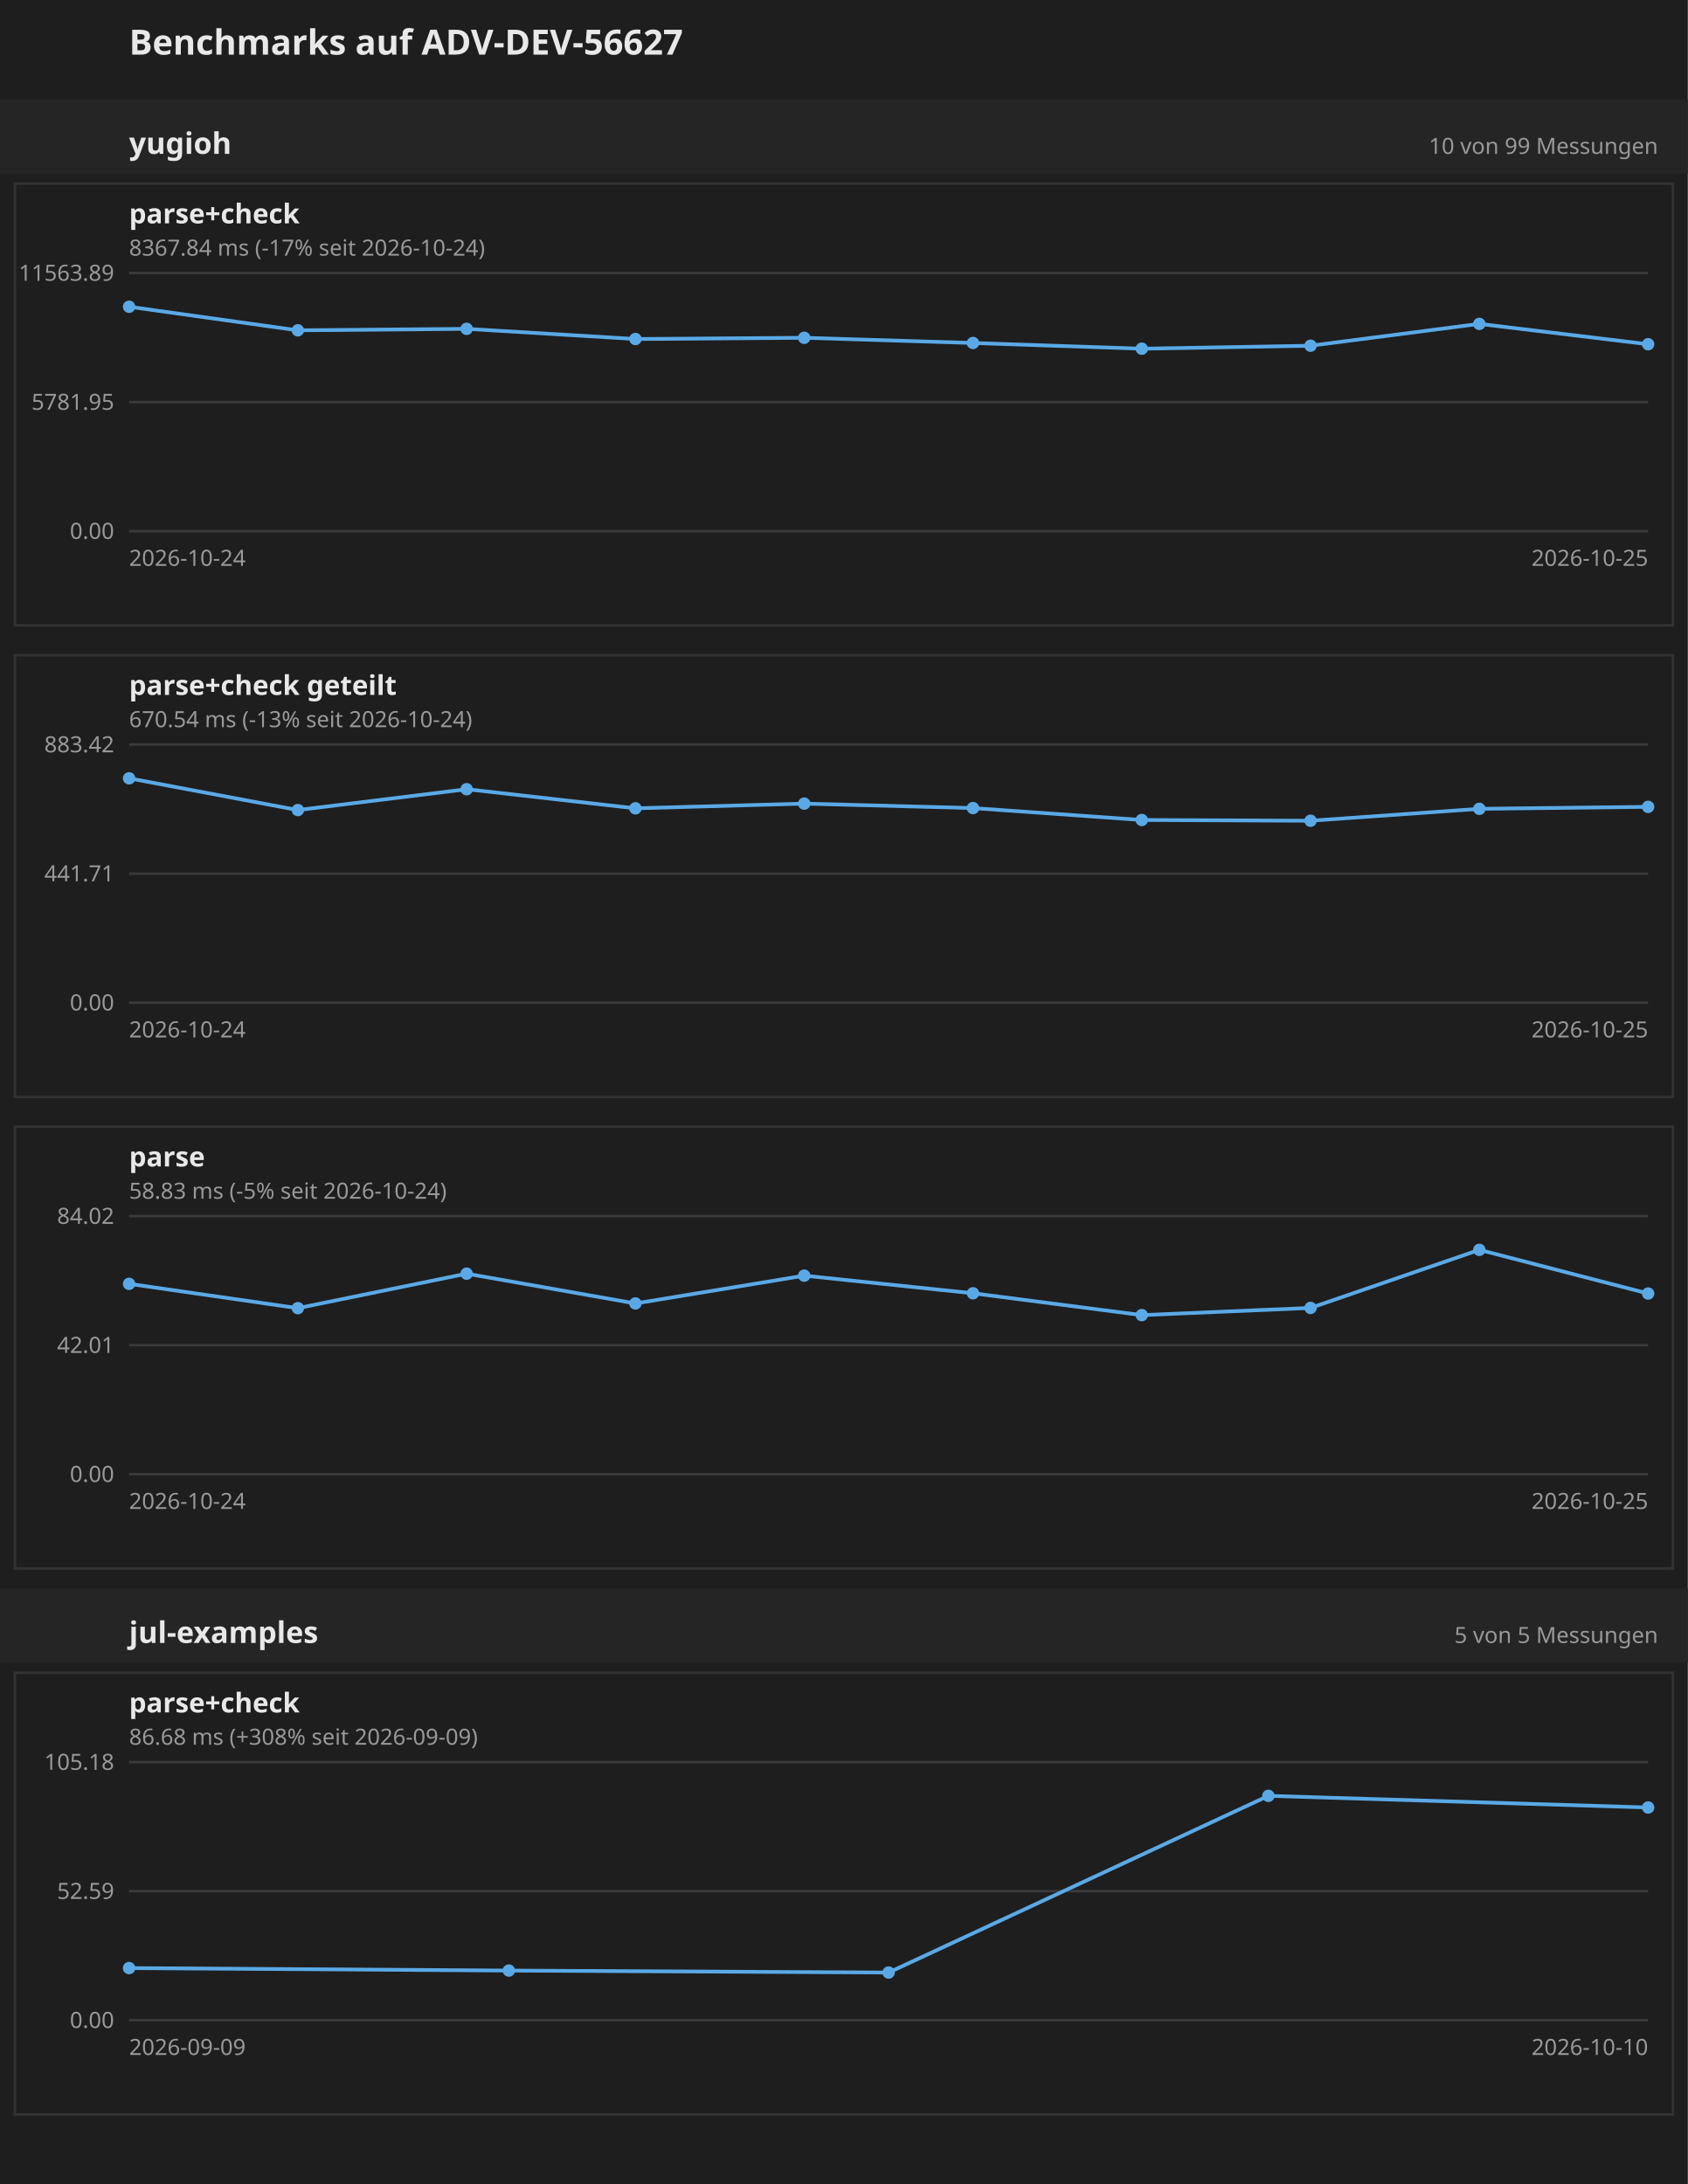
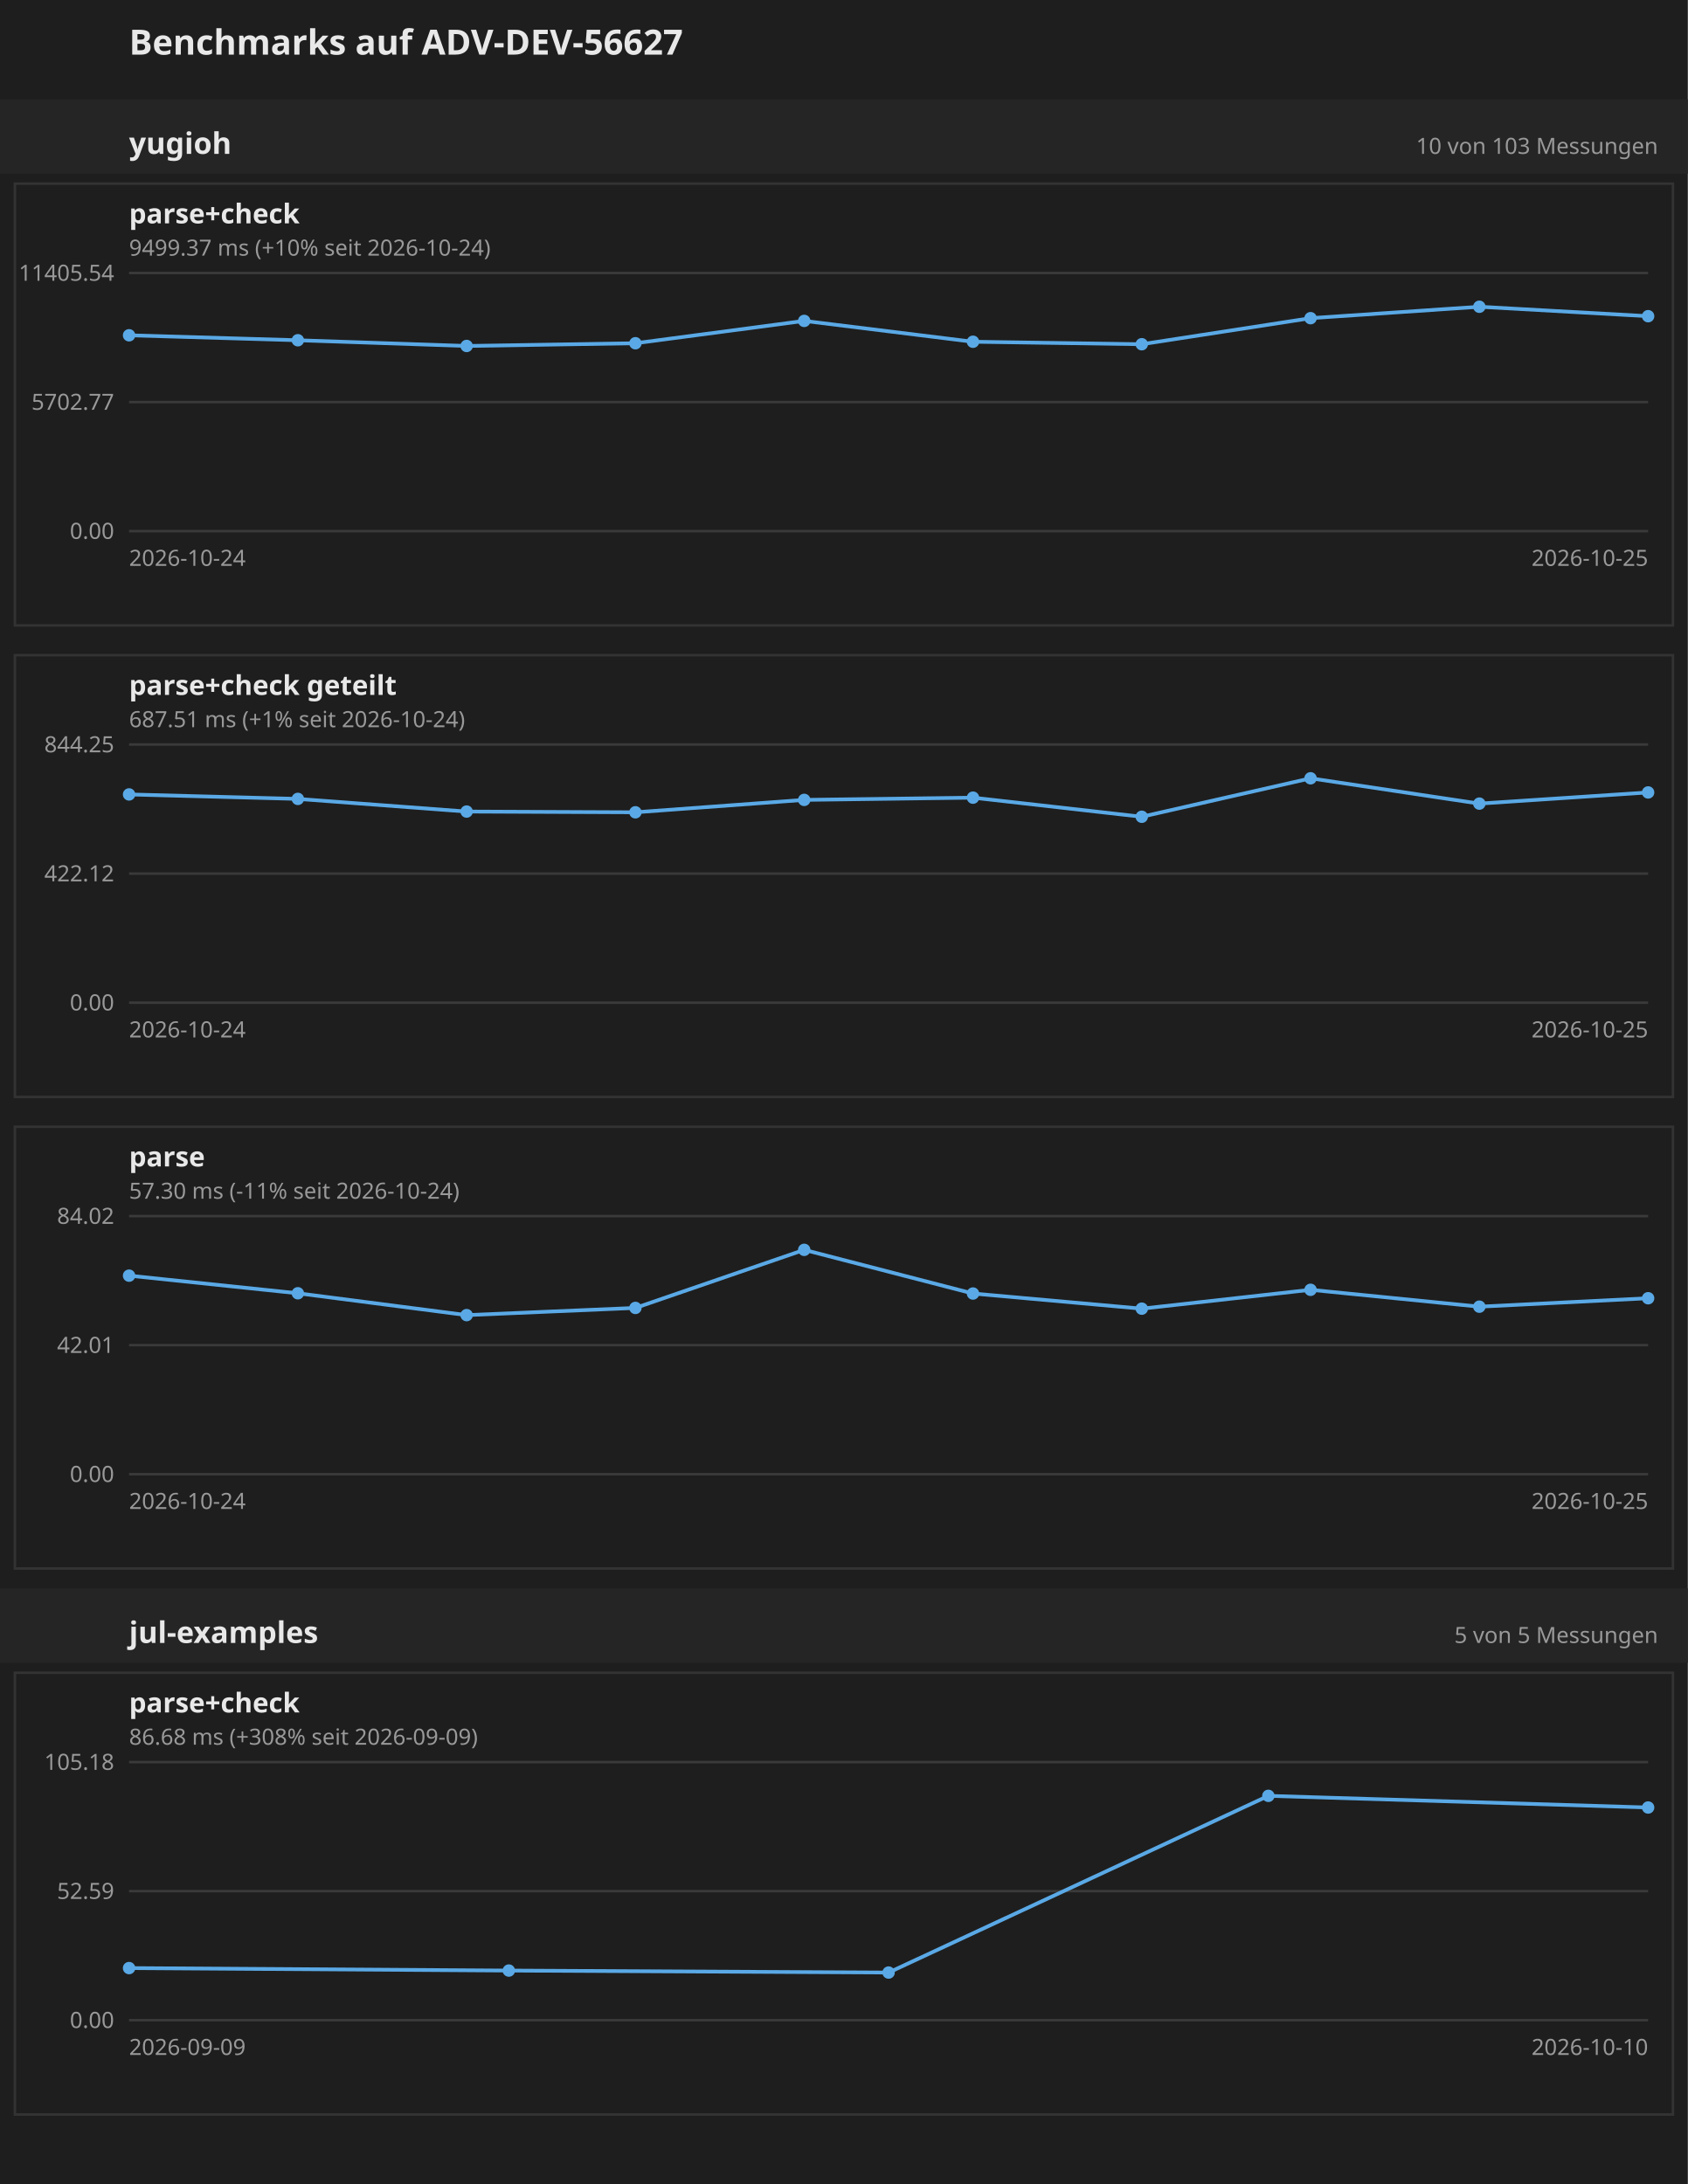
<svg xmlns="http://www.w3.org/2000/svg" width="680" height="880" font-family="sans-serif">
  <rect width="680" height="880" fill="#1e1e1e" />
  <text x="52" y="22" font-size="14" font-weight="bold" fill="#e8e8e8">Benchmarks auf ADV-DEV-56627</text>
  <g transform="translate(0 40)">
    <rect x="0" y="0" width="680" height="30" fill="#252525" />
    <text x="52" y="22" font-size="12" font-weight="bold" fill="#e8e8e8">yugioh</text>
-     <text x="668" y="22" text-anchor="end" font-size="9" fill="#999">10 von 99 Messungen</text>
+     <text x="668" y="22" text-anchor="end" font-size="9" fill="#999">10 von 103 Messungen</text>
    <g transform="translate(0 30)">
      <g transform="translate(0 0)">
        <rect x="6" y="4" width="668" height="178" fill="none" stroke="#333" />
        <text x="52" y="20" font-size="11" font-weight="bold" fill="#e8e8e8">parse+check</text>
-         <text x="52" y="33" font-size="9" fill="#999">8367.84 ms (-17% seit 2026-10-24)</text>
+         <text x="52" y="33" font-size="9" fill="#999">9499.37 ms (+10% seit 2026-10-24)</text>
        <line x1="52" y1="144.0" x2="664" y2="144.0" stroke="#3a3a3a" />
        <text x="46" y="144.0" text-anchor="end" dominant-baseline="middle" font-size="9" fill="#999">0.00</text>
        <line x1="52" y1="92.0" x2="664" y2="92.0" stroke="#3a3a3a" />
-         <text x="46" y="92.0" text-anchor="end" dominant-baseline="middle" font-size="9" fill="#999">5781.95</text>
+         <text x="46" y="92.0" text-anchor="end" dominant-baseline="middle" font-size="9" fill="#999">5702.77</text>
        <line x1="52" y1="40.0" x2="664" y2="40.0" stroke="#3a3a3a" />
-         <text x="46" y="40.0" text-anchor="end" dominant-baseline="middle" font-size="9" fill="#999">11563.89</text>
+         <text x="46" y="40.0" text-anchor="end" dominant-baseline="middle" font-size="9" fill="#999">11405.54</text>
        <text x="52" y="158" font-size="9" fill="#999">2026-10-24</text>
        <text x="664" y="158" text-anchor="end" font-size="9" fill="#999">2026-10-25</text>
-         <polyline fill="none" stroke="#5aa9e6" stroke-width="1.5" points="52.0,53.6 120.0,63.1 188.0,62.5 256.0,66.6 324.0,66.1 392.0,68.2 460.0,70.5 528.0,69.3 596.0,60.5 664.0,68.7" />
-         <circle cx="52.0" cy="53.6" r="2.5" fill="#5aa9e6" />
-         <circle cx="120.0" cy="63.1" r="2.5" fill="#5aa9e6" />
-         <circle cx="188.0" cy="62.5" r="2.5" fill="#5aa9e6" />
-         <circle cx="256.0" cy="66.6" r="2.5" fill="#5aa9e6" />
-         <circle cx="324.0" cy="66.1" r="2.5" fill="#5aa9e6" />
-         <circle cx="392.0" cy="68.2" r="2.5" fill="#5aa9e6" />
-         <circle cx="460.0" cy="70.5" r="2.5" fill="#5aa9e6" />
-         <circle cx="528.0" cy="69.3" r="2.5" fill="#5aa9e6" />
-         <circle cx="596.0" cy="60.5" r="2.5" fill="#5aa9e6" />
-         <circle cx="664.0" cy="68.7" r="2.5" fill="#5aa9e6" />
+         <polyline fill="none" stroke="#5aa9e6" stroke-width="1.5" points="52.0,65.1 120.0,67.1 188.0,69.4 256.0,68.3 324.0,59.3 392.0,67.7 460.0,68.7 528.0,58.2 596.0,53.6 664.0,57.4" />
+         <circle cx="52.0" cy="65.1" r="2.5" fill="#5aa9e6" />
+         <circle cx="120.0" cy="67.1" r="2.5" fill="#5aa9e6" />
+         <circle cx="188.0" cy="69.4" r="2.5" fill="#5aa9e6" />
+         <circle cx="256.0" cy="68.3" r="2.5" fill="#5aa9e6" />
+         <circle cx="324.0" cy="59.3" r="2.5" fill="#5aa9e6" />
+         <circle cx="392.0" cy="67.7" r="2.5" fill="#5aa9e6" />
+         <circle cx="460.0" cy="68.7" r="2.5" fill="#5aa9e6" />
+         <circle cx="528.0" cy="58.2" r="2.5" fill="#5aa9e6" />
+         <circle cx="596.0" cy="53.6" r="2.5" fill="#5aa9e6" />
+         <circle cx="664.0" cy="57.4" r="2.5" fill="#5aa9e6" />
      </g>
      <g transform="translate(0 190)">
        <rect x="6" y="4" width="668" height="178" fill="none" stroke="#333" />
        <text x="52" y="20" font-size="11" font-weight="bold" fill="#e8e8e8">parse+check geteilt</text>
-         <text x="52" y="33" font-size="9" fill="#999">670.54 ms (-13% seit 2026-10-24)</text>
+         <text x="52" y="33" font-size="9" fill="#999">687.51 ms (+1% seit 2026-10-24)</text>
        <line x1="52" y1="144.0" x2="664" y2="144.0" stroke="#3a3a3a" />
        <text x="46" y="144.0" text-anchor="end" dominant-baseline="middle" font-size="9" fill="#999">0.00</text>
        <line x1="52" y1="92.0" x2="664" y2="92.0" stroke="#3a3a3a" />
-         <text x="46" y="92.0" text-anchor="end" dominant-baseline="middle" font-size="9" fill="#999">441.71</text>
+         <text x="46" y="92.0" text-anchor="end" dominant-baseline="middle" font-size="9" fill="#999">422.12</text>
        <line x1="52" y1="40.0" x2="664" y2="40.0" stroke="#3a3a3a" />
-         <text x="46" y="40.0" text-anchor="end" dominant-baseline="middle" font-size="9" fill="#999">883.42</text>
+         <text x="46" y="40.0" text-anchor="end" dominant-baseline="middle" font-size="9" fill="#999">844.25</text>
        <text x="52" y="158" font-size="9" fill="#999">2026-10-24</text>
        <text x="664" y="158" text-anchor="end" font-size="9" fill="#999">2026-10-25</text>
-         <polyline fill="none" stroke="#5aa9e6" stroke-width="1.5" points="52.0,53.6 120.0,66.4 188.0,58.0 256.0,65.7 324.0,63.8 392.0,65.6 460.0,70.4 528.0,70.7 596.0,65.9 664.0,65.1" />
-         <circle cx="52.0" cy="53.6" r="2.5" fill="#5aa9e6" />
-         <circle cx="120.0" cy="66.4" r="2.5" fill="#5aa9e6" />
-         <circle cx="188.0" cy="58.0" r="2.5" fill="#5aa9e6" />
-         <circle cx="256.0" cy="65.7" r="2.5" fill="#5aa9e6" />
-         <circle cx="324.0" cy="63.8" r="2.5" fill="#5aa9e6" />
-         <circle cx="392.0" cy="65.6" r="2.5" fill="#5aa9e6" />
-         <circle cx="460.0" cy="70.4" r="2.5" fill="#5aa9e6" />
-         <circle cx="528.0" cy="70.7" r="2.5" fill="#5aa9e6" />
-         <circle cx="596.0" cy="65.9" r="2.5" fill="#5aa9e6" />
-         <circle cx="664.0" cy="65.1" r="2.5" fill="#5aa9e6" />
+         <polyline fill="none" stroke="#5aa9e6" stroke-width="1.5" points="52.0,60.1 120.0,61.9 188.0,67.0 256.0,67.3 324.0,62.3 392.0,61.4 460.0,69.1 528.0,53.6 596.0,63.8 664.0,59.3" />
+         <circle cx="52.0" cy="60.1" r="2.5" fill="#5aa9e6" />
+         <circle cx="120.0" cy="61.9" r="2.5" fill="#5aa9e6" />
+         <circle cx="188.0" cy="67.0" r="2.5" fill="#5aa9e6" />
+         <circle cx="256.0" cy="67.3" r="2.5" fill="#5aa9e6" />
+         <circle cx="324.0" cy="62.3" r="2.5" fill="#5aa9e6" />
+         <circle cx="392.0" cy="61.4" r="2.5" fill="#5aa9e6" />
+         <circle cx="460.0" cy="69.1" r="2.5" fill="#5aa9e6" />
+         <circle cx="528.0" cy="53.6" r="2.5" fill="#5aa9e6" />
+         <circle cx="596.0" cy="63.8" r="2.5" fill="#5aa9e6" />
+         <circle cx="664.0" cy="59.3" r="2.5" fill="#5aa9e6" />
      </g>
      <g transform="translate(0 380)">
        <rect x="6" y="4" width="668" height="178" fill="none" stroke="#333" />
        <text x="52" y="20" font-size="11" font-weight="bold" fill="#e8e8e8">parse</text>
-         <text x="52" y="33" font-size="9" fill="#999">58.83 ms (-5% seit 2026-10-24)</text>
+         <text x="52" y="33" font-size="9" fill="#999">57.30 ms (-11% seit 2026-10-24)</text>
        <line x1="52" y1="144.0" x2="664" y2="144.0" stroke="#3a3a3a" />
        <text x="46" y="144.0" text-anchor="end" dominant-baseline="middle" font-size="9" fill="#999">0.00</text>
        <line x1="52" y1="92.0" x2="664" y2="92.0" stroke="#3a3a3a" />
        <text x="46" y="92.0" text-anchor="end" dominant-baseline="middle" font-size="9" fill="#999">42.01</text>
        <line x1="52" y1="40.0" x2="664" y2="40.0" stroke="#3a3a3a" />
        <text x="46" y="40.0" text-anchor="end" dominant-baseline="middle" font-size="9" fill="#999">84.02</text>
        <text x="52" y="158" font-size="9" fill="#999">2026-10-24</text>
        <text x="664" y="158" text-anchor="end" font-size="9" fill="#999">2026-10-25</text>
-         <polyline fill="none" stroke="#5aa9e6" stroke-width="1.5" points="52.0,67.3 120.0,77.1 188.0,63.2 256.0,75.2 324.0,64.0 392.0,71.1 460.0,79.9 528.0,77.0 596.0,53.6 664.0,71.2" />
-         <circle cx="52.0" cy="67.3" r="2.5" fill="#5aa9e6" />
-         <circle cx="120.0" cy="77.1" r="2.5" fill="#5aa9e6" />
-         <circle cx="188.0" cy="63.2" r="2.5" fill="#5aa9e6" />
-         <circle cx="256.0" cy="75.2" r="2.5" fill="#5aa9e6" />
-         <circle cx="324.0" cy="64.0" r="2.5" fill="#5aa9e6" />
-         <circle cx="392.0" cy="71.1" r="2.5" fill="#5aa9e6" />
-         <circle cx="460.0" cy="79.9" r="2.5" fill="#5aa9e6" />
-         <circle cx="528.0" cy="77.0" r="2.5" fill="#5aa9e6" />
-         <circle cx="596.0" cy="53.6" r="2.5" fill="#5aa9e6" />
-         <circle cx="664.0" cy="71.2" r="2.5" fill="#5aa9e6" />
+         <polyline fill="none" stroke="#5aa9e6" stroke-width="1.5" points="52.0,64.0 120.0,71.1 188.0,79.9 256.0,77.0 324.0,53.6 392.0,71.2 460.0,77.3 528.0,69.7 596.0,76.5 664.0,73.1" />
+         <circle cx="52.0" cy="64.0" r="2.5" fill="#5aa9e6" />
+         <circle cx="120.0" cy="71.1" r="2.5" fill="#5aa9e6" />
+         <circle cx="188.0" cy="79.9" r="2.5" fill="#5aa9e6" />
+         <circle cx="256.0" cy="77.0" r="2.5" fill="#5aa9e6" />
+         <circle cx="324.0" cy="53.6" r="2.5" fill="#5aa9e6" />
+         <circle cx="392.0" cy="71.2" r="2.5" fill="#5aa9e6" />
+         <circle cx="460.0" cy="77.3" r="2.5" fill="#5aa9e6" />
+         <circle cx="528.0" cy="69.7" r="2.5" fill="#5aa9e6" />
+         <circle cx="596.0" cy="76.5" r="2.5" fill="#5aa9e6" />
+         <circle cx="664.0" cy="73.1" r="2.5" fill="#5aa9e6" />
      </g>
    </g>
  </g>
  <g transform="translate(0 640)">
    <rect x="0" y="0" width="680" height="30" fill="#252525" />
    <text x="52" y="22" font-size="12" font-weight="bold" fill="#e8e8e8">jul-examples</text>
    <text x="668" y="22" text-anchor="end" font-size="9" fill="#999">5 von 5 Messungen</text>
    <g transform="translate(0 30)">
      <g transform="translate(0 0)">
        <rect x="6" y="4" width="668" height="178" fill="none" stroke="#333" />
        <text x="52" y="20" font-size="11" font-weight="bold" fill="#e8e8e8">parse+check</text>
        <text x="52" y="33" font-size="9" fill="#999">86.68 ms (+308% seit 2026-09-09)</text>
        <line x1="52" y1="144.0" x2="664" y2="144.0" stroke="#3a3a3a" />
        <text x="46" y="144.0" text-anchor="end" dominant-baseline="middle" font-size="9" fill="#999">0.00</text>
        <line x1="52" y1="92.0" x2="664" y2="92.0" stroke="#3a3a3a" />
        <text x="46" y="92.0" text-anchor="end" dominant-baseline="middle" font-size="9" fill="#999">52.59</text>
        <line x1="52" y1="40.0" x2="664" y2="40.0" stroke="#3a3a3a" />
        <text x="46" y="40.0" text-anchor="end" dominant-baseline="middle" font-size="9" fill="#999">105.18</text>
        <text x="52" y="158" font-size="9" fill="#999">2026-09-09</text>
        <text x="664" y="158" text-anchor="end" font-size="9" fill="#999">2026-10-10</text>
        <polyline fill="none" stroke="#5aa9e6" stroke-width="1.5" points="52.0,123.0 205.0,124.0 358.0,124.8 511.0,53.6 664.0,58.3" />
        <circle cx="52.0" cy="123.0" r="2.5" fill="#5aa9e6" />
        <circle cx="205.0" cy="124.0" r="2.5" fill="#5aa9e6" />
        <circle cx="358.0" cy="124.8" r="2.5" fill="#5aa9e6" />
        <circle cx="511.0" cy="53.6" r="2.5" fill="#5aa9e6" />
        <circle cx="664.0" cy="58.3" r="2.5" fill="#5aa9e6" />
      </g>
    </g>
  </g>
</svg>
